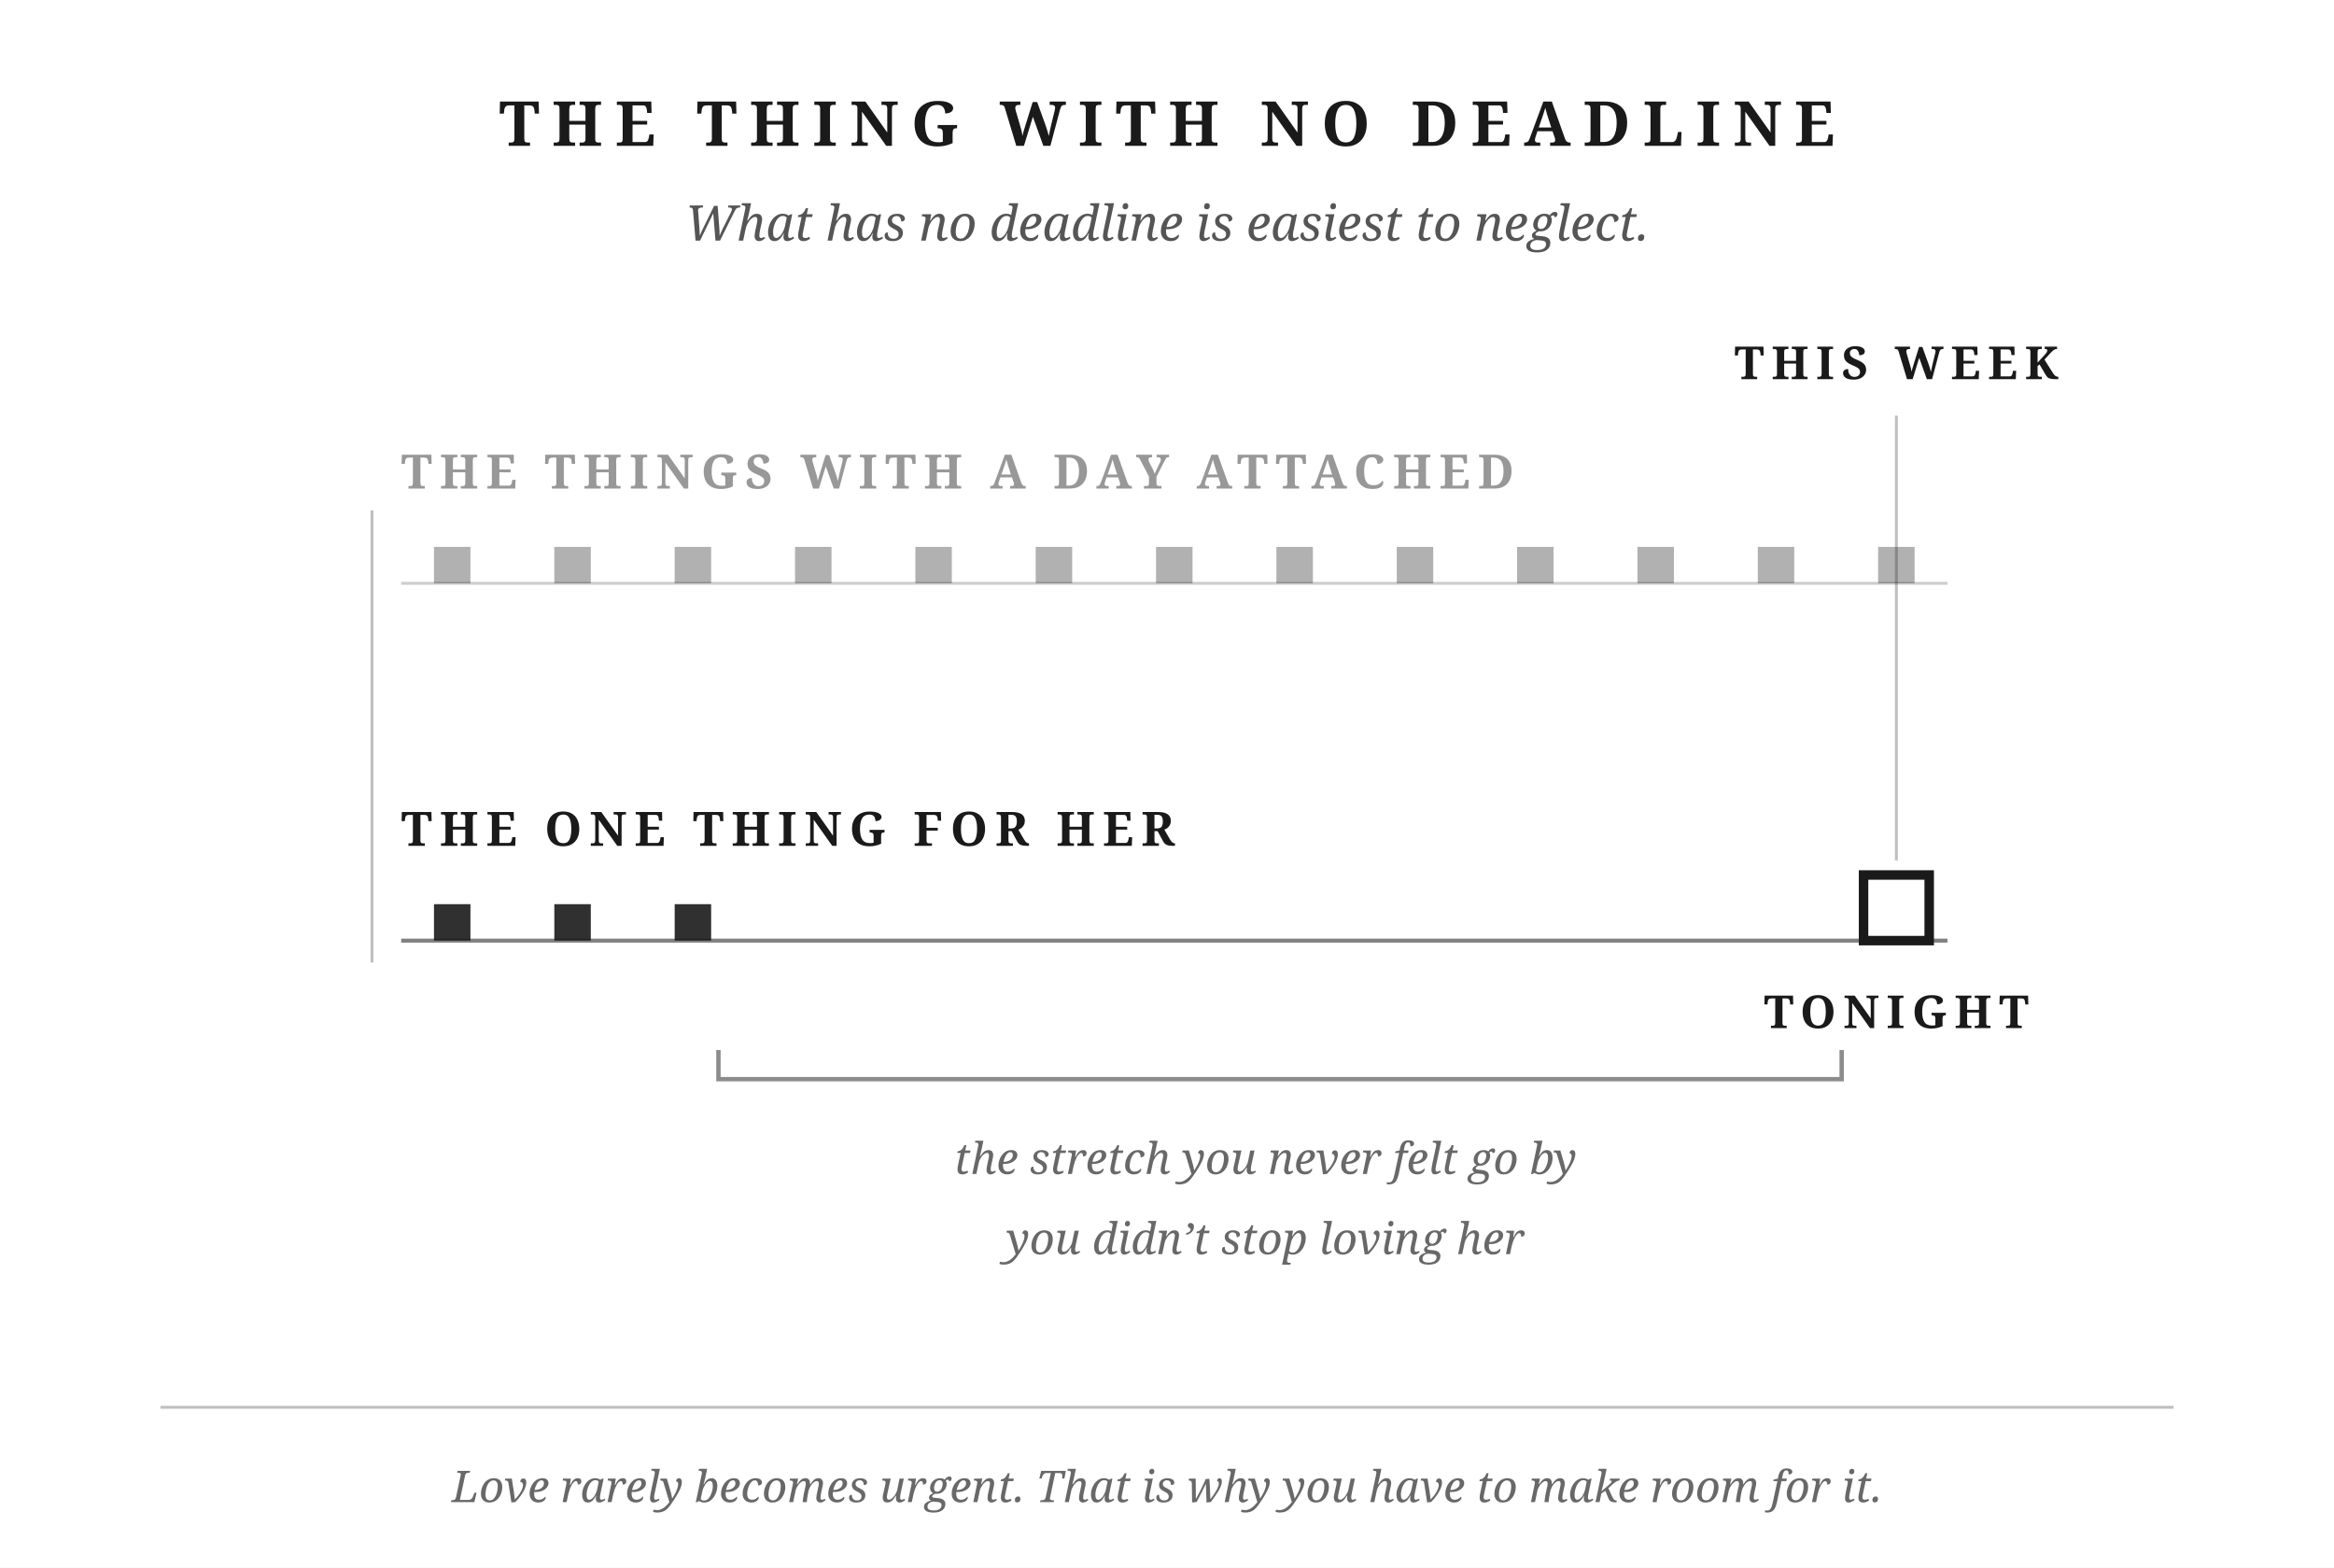
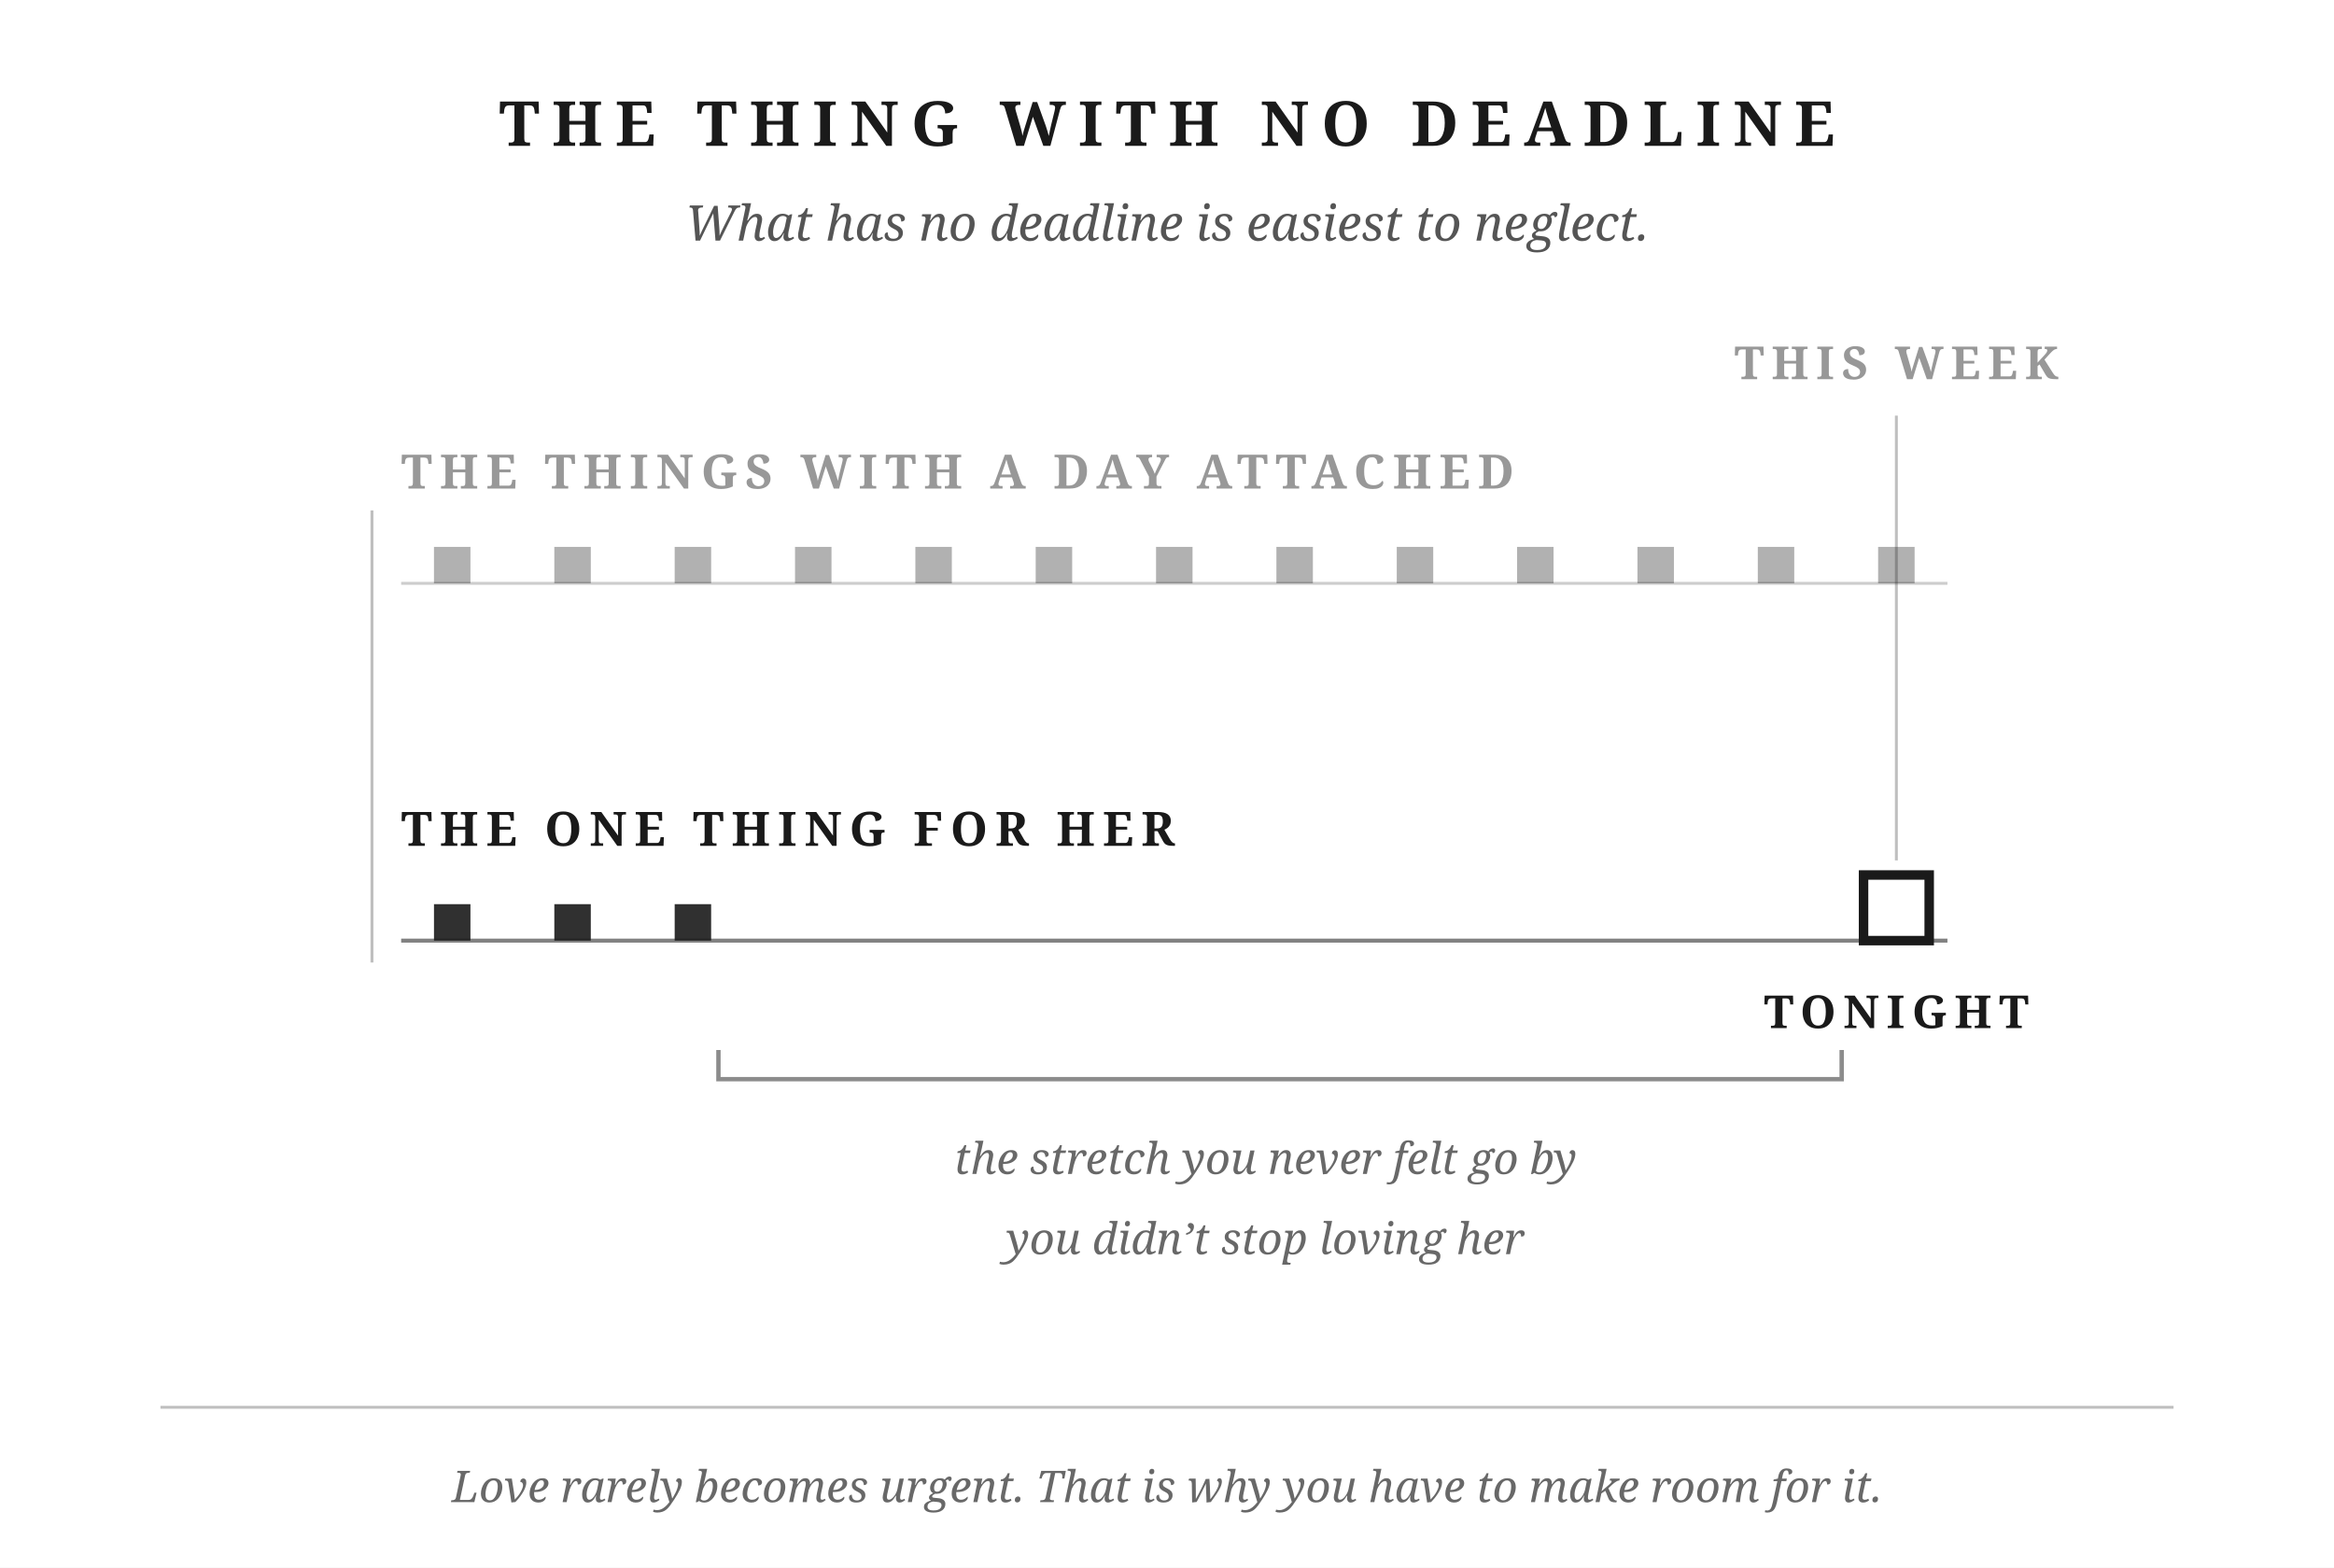
<svg xmlns="http://www.w3.org/2000/svg" viewBox="0 0 640 430" style="color:#1a1a1a" role="img" aria-label="The Thing With No Deadline">
  <style>
    .ttl{font:600 17px Georgia,serif;letter-spacing:.20em;text-anchor:middle}
    .sub{font:italic 13.5px Georgia,serif;text-anchor:middle;opacity:.74}
    .lbl{font:600 13px Georgia,serif;letter-spacing:.16em;text-anchor:start}
    .lbld{font:600 13px Georgia,serif;letter-spacing:.16em;text-anchor:start;opacity:.45}
    .lblc{font:600 12.5px Georgia,serif;letter-spacing:.16em;text-anchor:middle}
+     .lblcd{font:600 12.5px Georgia,serif;letter-spacing:.16em;text-anchor:middle;opacity:.45}
    .cap{font:italic 12px Georgia,serif;opacity:.66;text-anchor:middle}
    .rule{stroke:currentColor;stroke-width:.8;opacity:.28}
    .span{stroke:currentColor;stroke-width:1.2;fill:none;opacity:.5}
  </style>
  <rect x="0" y="0" width="640" height="430" fill="#ffffff" />
  <g fill="currentColor">
    <text class="ttl" x="320" y="40">THE THING WITH NO DEADLINE</text>
    <text class="sub" x="320" y="66">What has no deadline is easiest to neglect.</text>
  </g>
  <g class="rule" fill="none">
    <path d="M102 140v124" />
  </g>
  <g class="rule" fill="none">
    <path d="M520 114v122" />
  </g>
  <g fill="none" stroke="currentColor" stroke-width=".8" opacity=".22">
    <path d="M110 160h424" />
  </g>
  <g fill="currentColor" opacity=".34">
    <rect x="119" y="150" width="10" height="10" />
    <rect x="152" y="150" width="10" height="10" />
    <rect x="185" y="150" width="10" height="10" />
    <rect x="218" y="150" width="10" height="10" />
    <rect x="251" y="150" width="10" height="10" />
    <rect x="284" y="150" width="10" height="10" />
    <rect x="317" y="150" width="10" height="10" />
    <rect x="350" y="150" width="10" height="10" />
    <rect x="383" y="150" width="10" height="10" />
    <rect x="416" y="150" width="10" height="10" />
    <rect x="449" y="150" width="10" height="10" />
    <rect x="482" y="150" width="10" height="10" />
    <rect x="515" y="150" width="10" height="10" />
  </g>
  <g fill="none" stroke="currentColor" stroke-width="1.1" opacity=".55">
    <path d="M110 258h424" />
  </g>
  <g fill="currentColor" opacity=".9">
    <rect x="119" y="248" width="10" height="10" />
    <rect x="152" y="248" width="10" height="10" />
    <rect x="185" y="248" width="10" height="10" />
  </g>
  <g fill="#ffffff" stroke="currentColor" stroke-width="2.6">
    <rect x="511" y="240" width="18" height="18" />
  </g>
  <g class="span">
    <path d="M197 288v8h308v-8" />
  </g>
  <g fill="currentColor">
    <text class="lbld" x="110" y="134">THE THINGS WITH A DAY ATTACHED</text>
    <text class="lbl" x="110" y="232">THE ONE THING FOR HER</text>
-     <text class="lblc" x="520" y="104">THIS WEEK</text>
+     <text class="lblcd" x="520" y="104">THIS WEEK</text>
    <text class="lblc" x="520" y="282">TONIGHT</text>
    <text class="cap" x="347" y="322">the stretch you never felt go by</text>
    <text class="cap" x="347" y="344">you didn’t stop loving her</text>
  </g>
  <g class="rule" fill="none">
    <path d="M44 386h552" />
  </g>
  <g fill="currentColor">
    <text class="cap" x="320" y="412">Love rarely becomes urgent. That is why you have to make room for it.</text>
  </g>
</svg>
